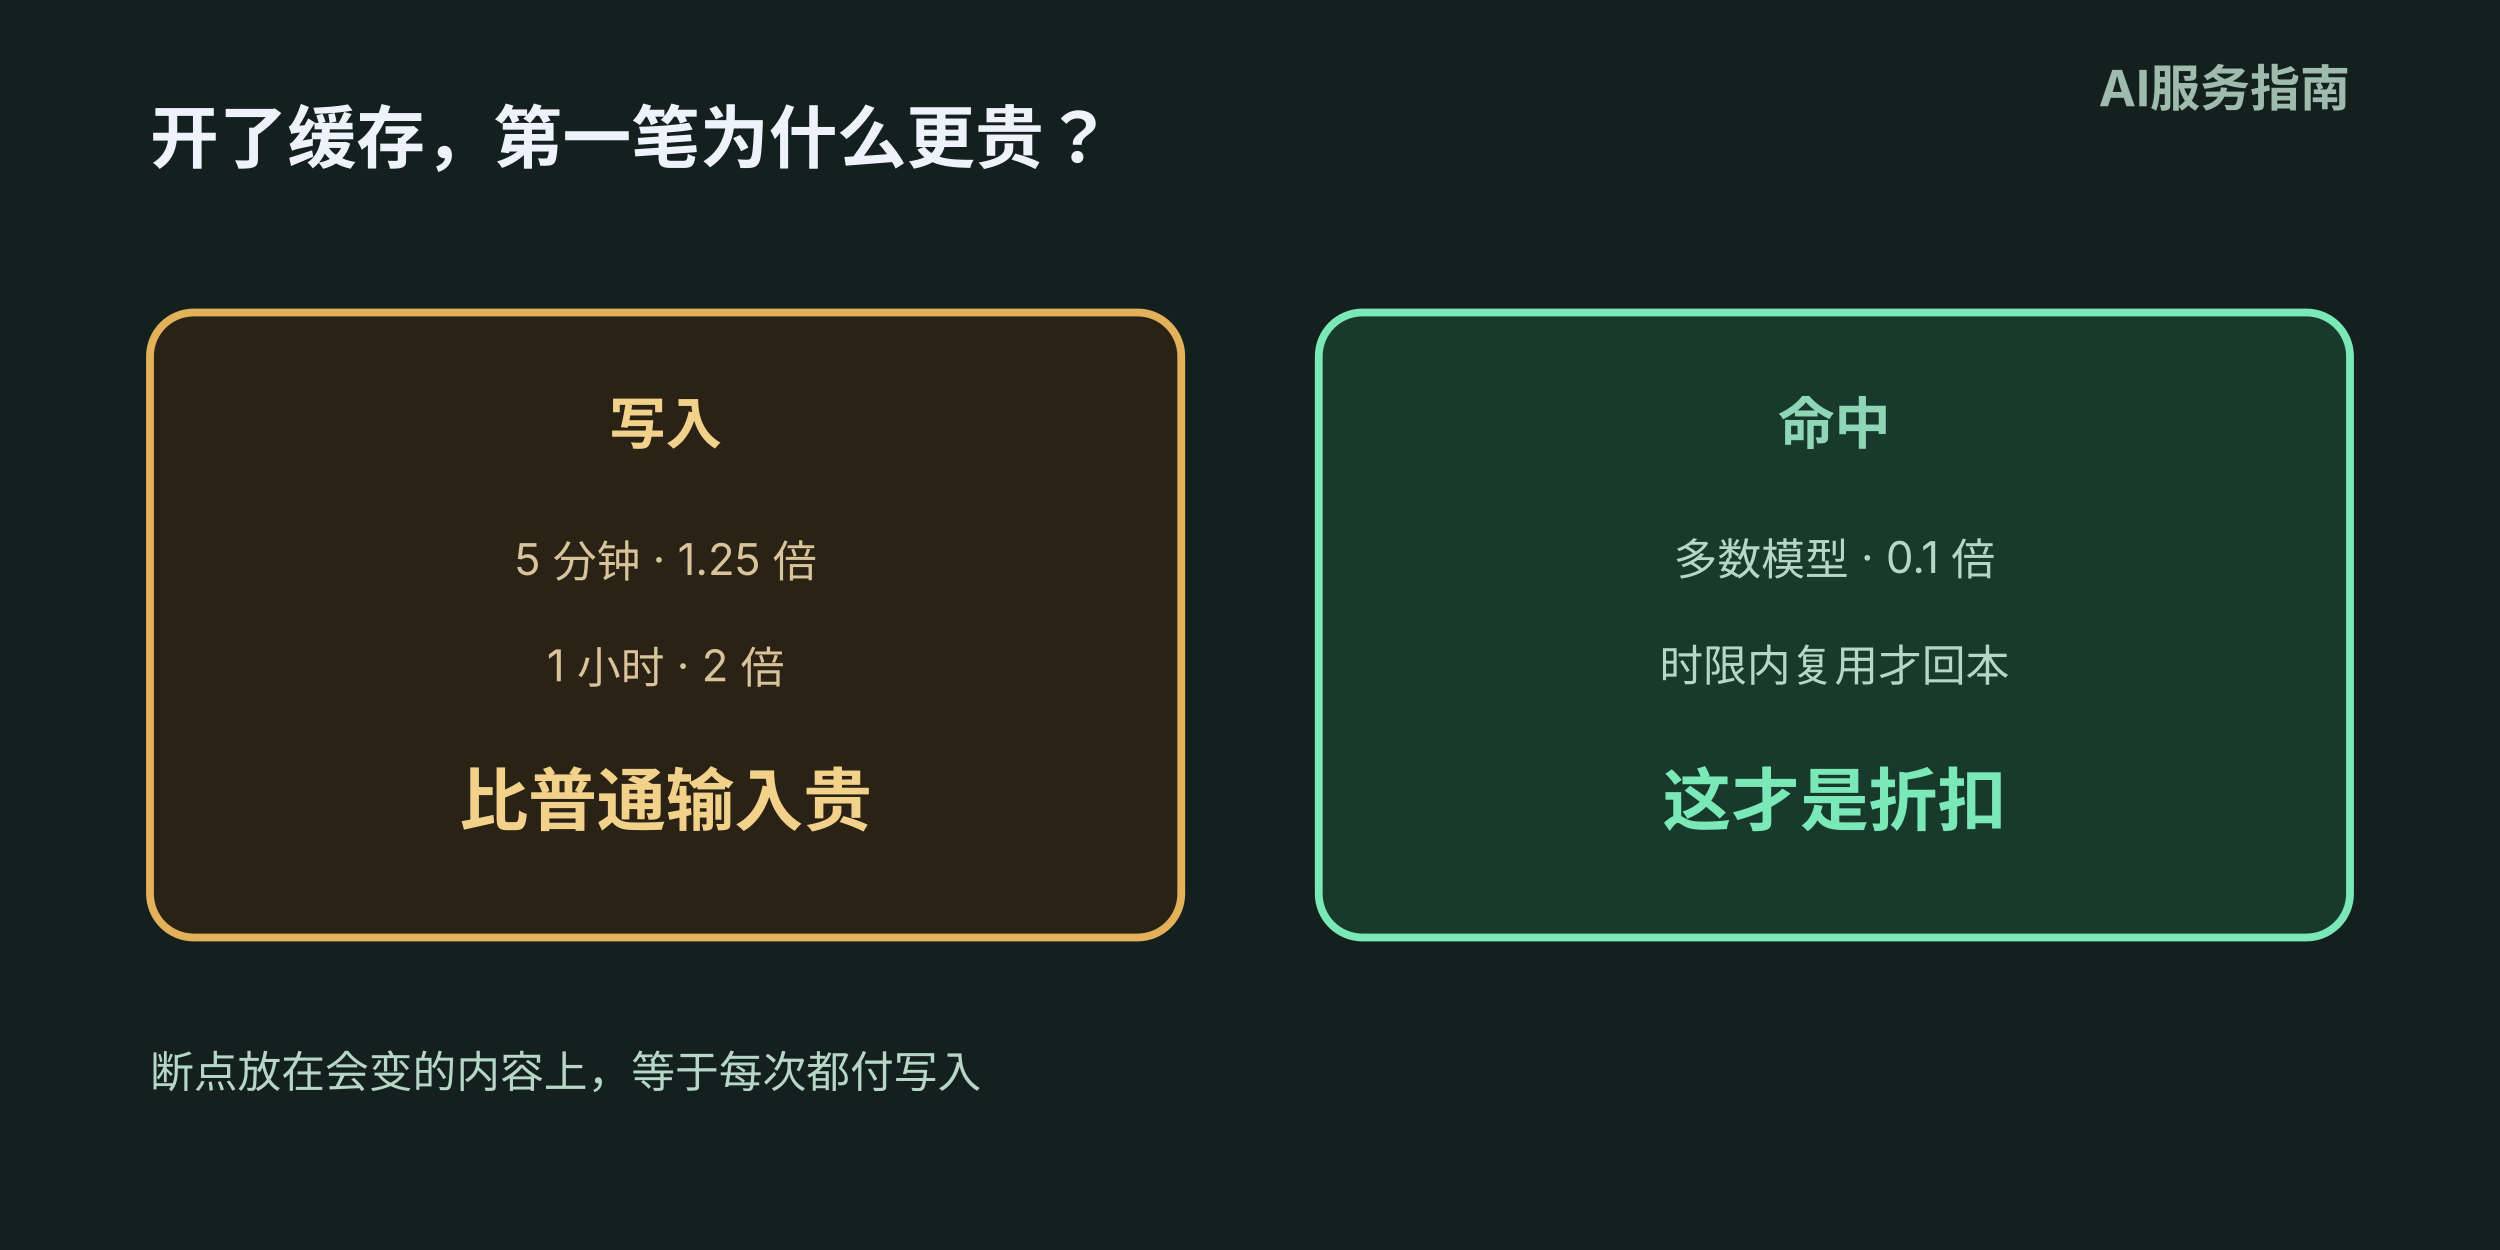
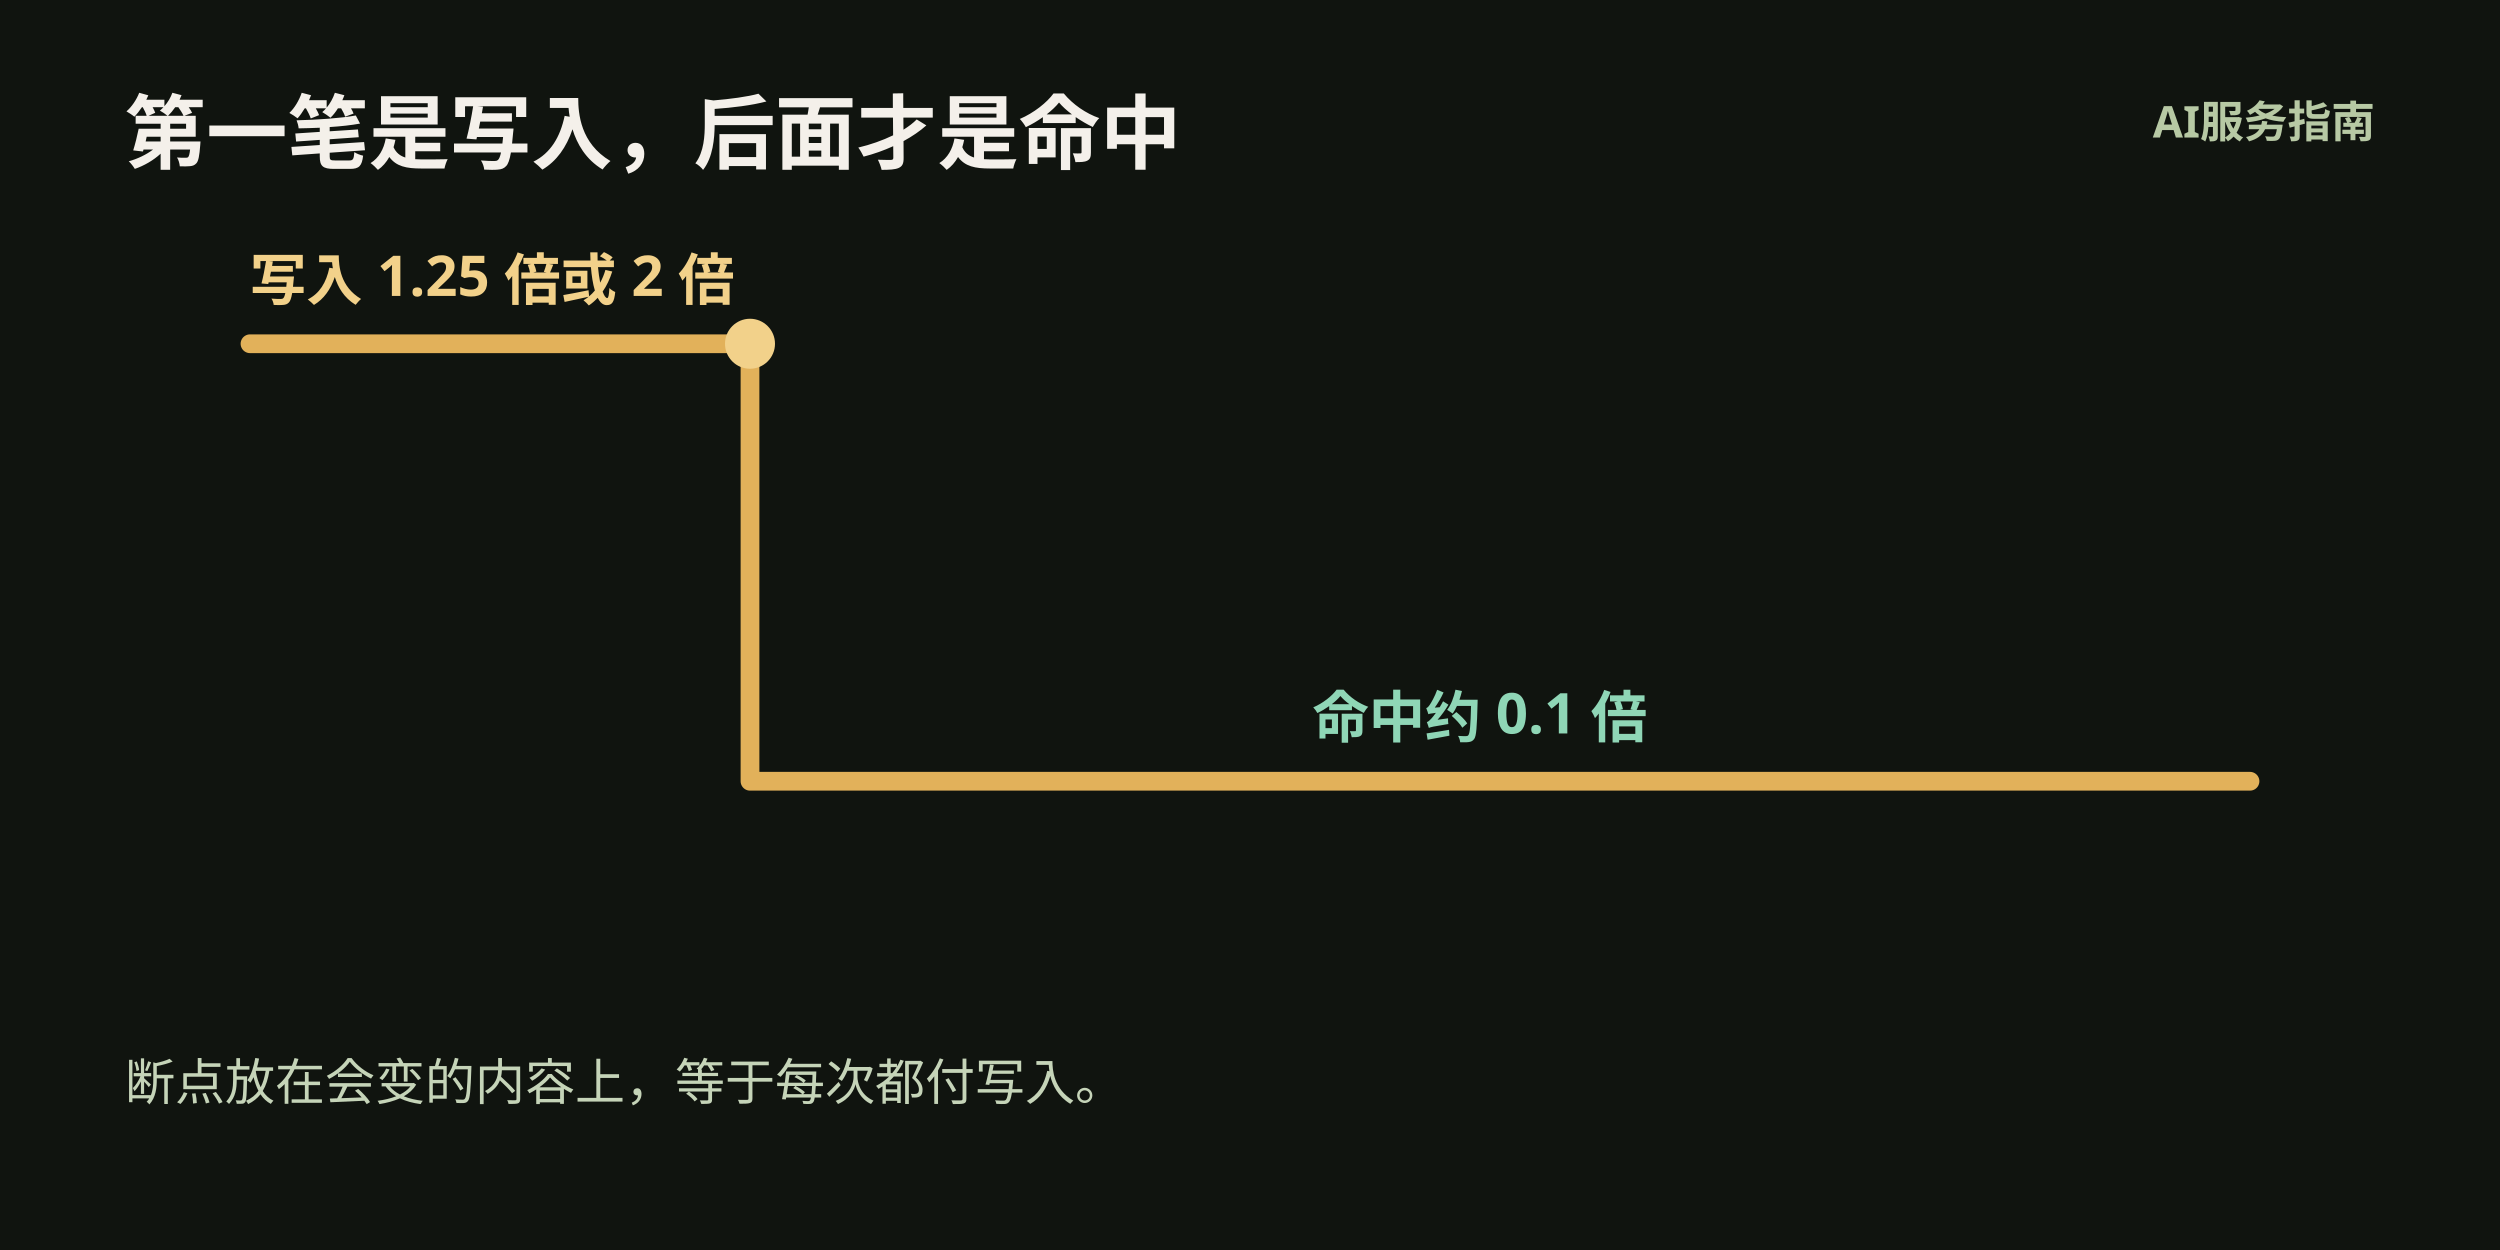
- <svg xmlns="http://www.w3.org/2000/svg" viewBox="0 0 800 400" role="img" aria-label="提示缓存命中按折扣计，写入按1.25倍或2倍计">
-   <rect width="800" height="400" fill="#14201d" />
-   <text x="48" y="52" font-family="-apple-system, 'Segoe UI', sans-serif" font-size="22" font-weight="700" fill="#eef2fb">开了缓存，第一笔为什么更贵？</text>
-   <g transform="translate(48,100)">
-     <rect x="0" y="0" width="330" height="200" rx="14" fill="#2a2214" stroke="#e2b15a" stroke-width="2.5" />
-     <text x="165" y="42" text-anchor="middle" font-family="-apple-system,'Segoe UI',sans-serif" font-size="18" font-weight="700" fill="#f2d18a">写入</text>
-     <text x="165" y="84" text-anchor="middle" font-family="-apple-system,'Segoe UI',sans-serif" font-size="14" fill="#d9c39a">5 分钟 · 1.25 倍</text>
-     <text x="165" y="118" text-anchor="middle" font-family="-apple-system,'Segoe UI',sans-serif" font-size="14" fill="#d9c39a">1 小时 · 2 倍</text>
-     <text x="165" y="164" text-anchor="middle" font-family="-apple-system,'Segoe UI',sans-serif" font-size="22" font-weight="700" fill="#f2d18a">比普通输入贵</text>
-   </g>
-   <g transform="translate(422,100)">
-     <rect x="0" y="0" width="330" height="200" rx="14" fill="#173a2c" stroke="#7be8b8" stroke-width="2.5" />
-     <text x="165" y="42" text-anchor="middle" font-family="-apple-system,'Segoe UI',sans-serif" font-size="18" font-weight="700" fill="#8fd6b6">命中</text>
-     <text x="165" y="84" text-anchor="middle" font-family="-apple-system,'Segoe UI',sans-serif" font-size="14" fill="#b6d6c8">多数模型 · 0.1 倍</text>
-     <text x="165" y="118" text-anchor="middle" font-family="-apple-system,'Segoe UI',sans-serif" font-size="14" fill="#b6d6c8">时限内复用才回本</text>
-     <text x="165" y="164" text-anchor="middle" font-family="-apple-system,'Segoe UI',sans-serif" font-size="22" font-weight="700" fill="#7be8b8">这才是折扣</text>
-   </g>
-   <text x="48" y="348" font-family="-apple-system,'Segoe UI',sans-serif" font-size="14" fill="#b6d6c8">断点放在会变的内容上，等于每次都付写入</text>
-   <text x="752" y="34" text-anchor="end" font-family="-apple-system,'Segoe UI',sans-serif" font-size="16" font-weight="700" fill="#b6d6c8" opacity="0.85">AI服务指南</text>
+ <svg xmlns="http://www.w3.org/2000/svg" width="800" height="400" viewBox="0 0 800 400" role="img" aria-label="提示缓存命中按折扣计，写入按1.25倍或2倍计">
+   <rect width="800" height="400" fill="#10140f" />
+   <text x="40" y="52" fill="#f4f0ea" font-family="Segoe UI, Microsoft YaHei, sans-serif" font-size="26" font-weight="700">第一笔是写入，后面才是命中</text>
+   <text x="760" y="44" text-anchor="end" fill="#b7c9a4" font-family="Segoe UI, Microsoft YaHei, sans-serif" font-size="14" font-weight="700">AI服务指南</text>
+   <polyline points="80,110 240,110 240,250 720,250" fill="none" stroke="#e2b15a" stroke-width="6" stroke-linejoin="round" stroke-linecap="round" />
+   <circle cx="240" cy="110" r="8" fill="#f2d18a" />
+   <text x="80" y="96" fill="#f2d18a" font-family="Segoe UI, Microsoft YaHei, sans-serif" font-size="18" font-weight="700">写入 1.25 倍或 2 倍</text>
+   <text x="420" y="236" fill="#8fd6b6" font-family="Segoe UI, Microsoft YaHei, sans-serif" font-size="18" font-weight="700">命中约 0.1 倍</text>
+   <text x="40" y="352" fill="#c5d4b8" font-family="Segoe UI, Microsoft YaHei, sans-serif" font-size="16">断点放在会变的内容上，等于每次都付写入。</text>
</svg>
